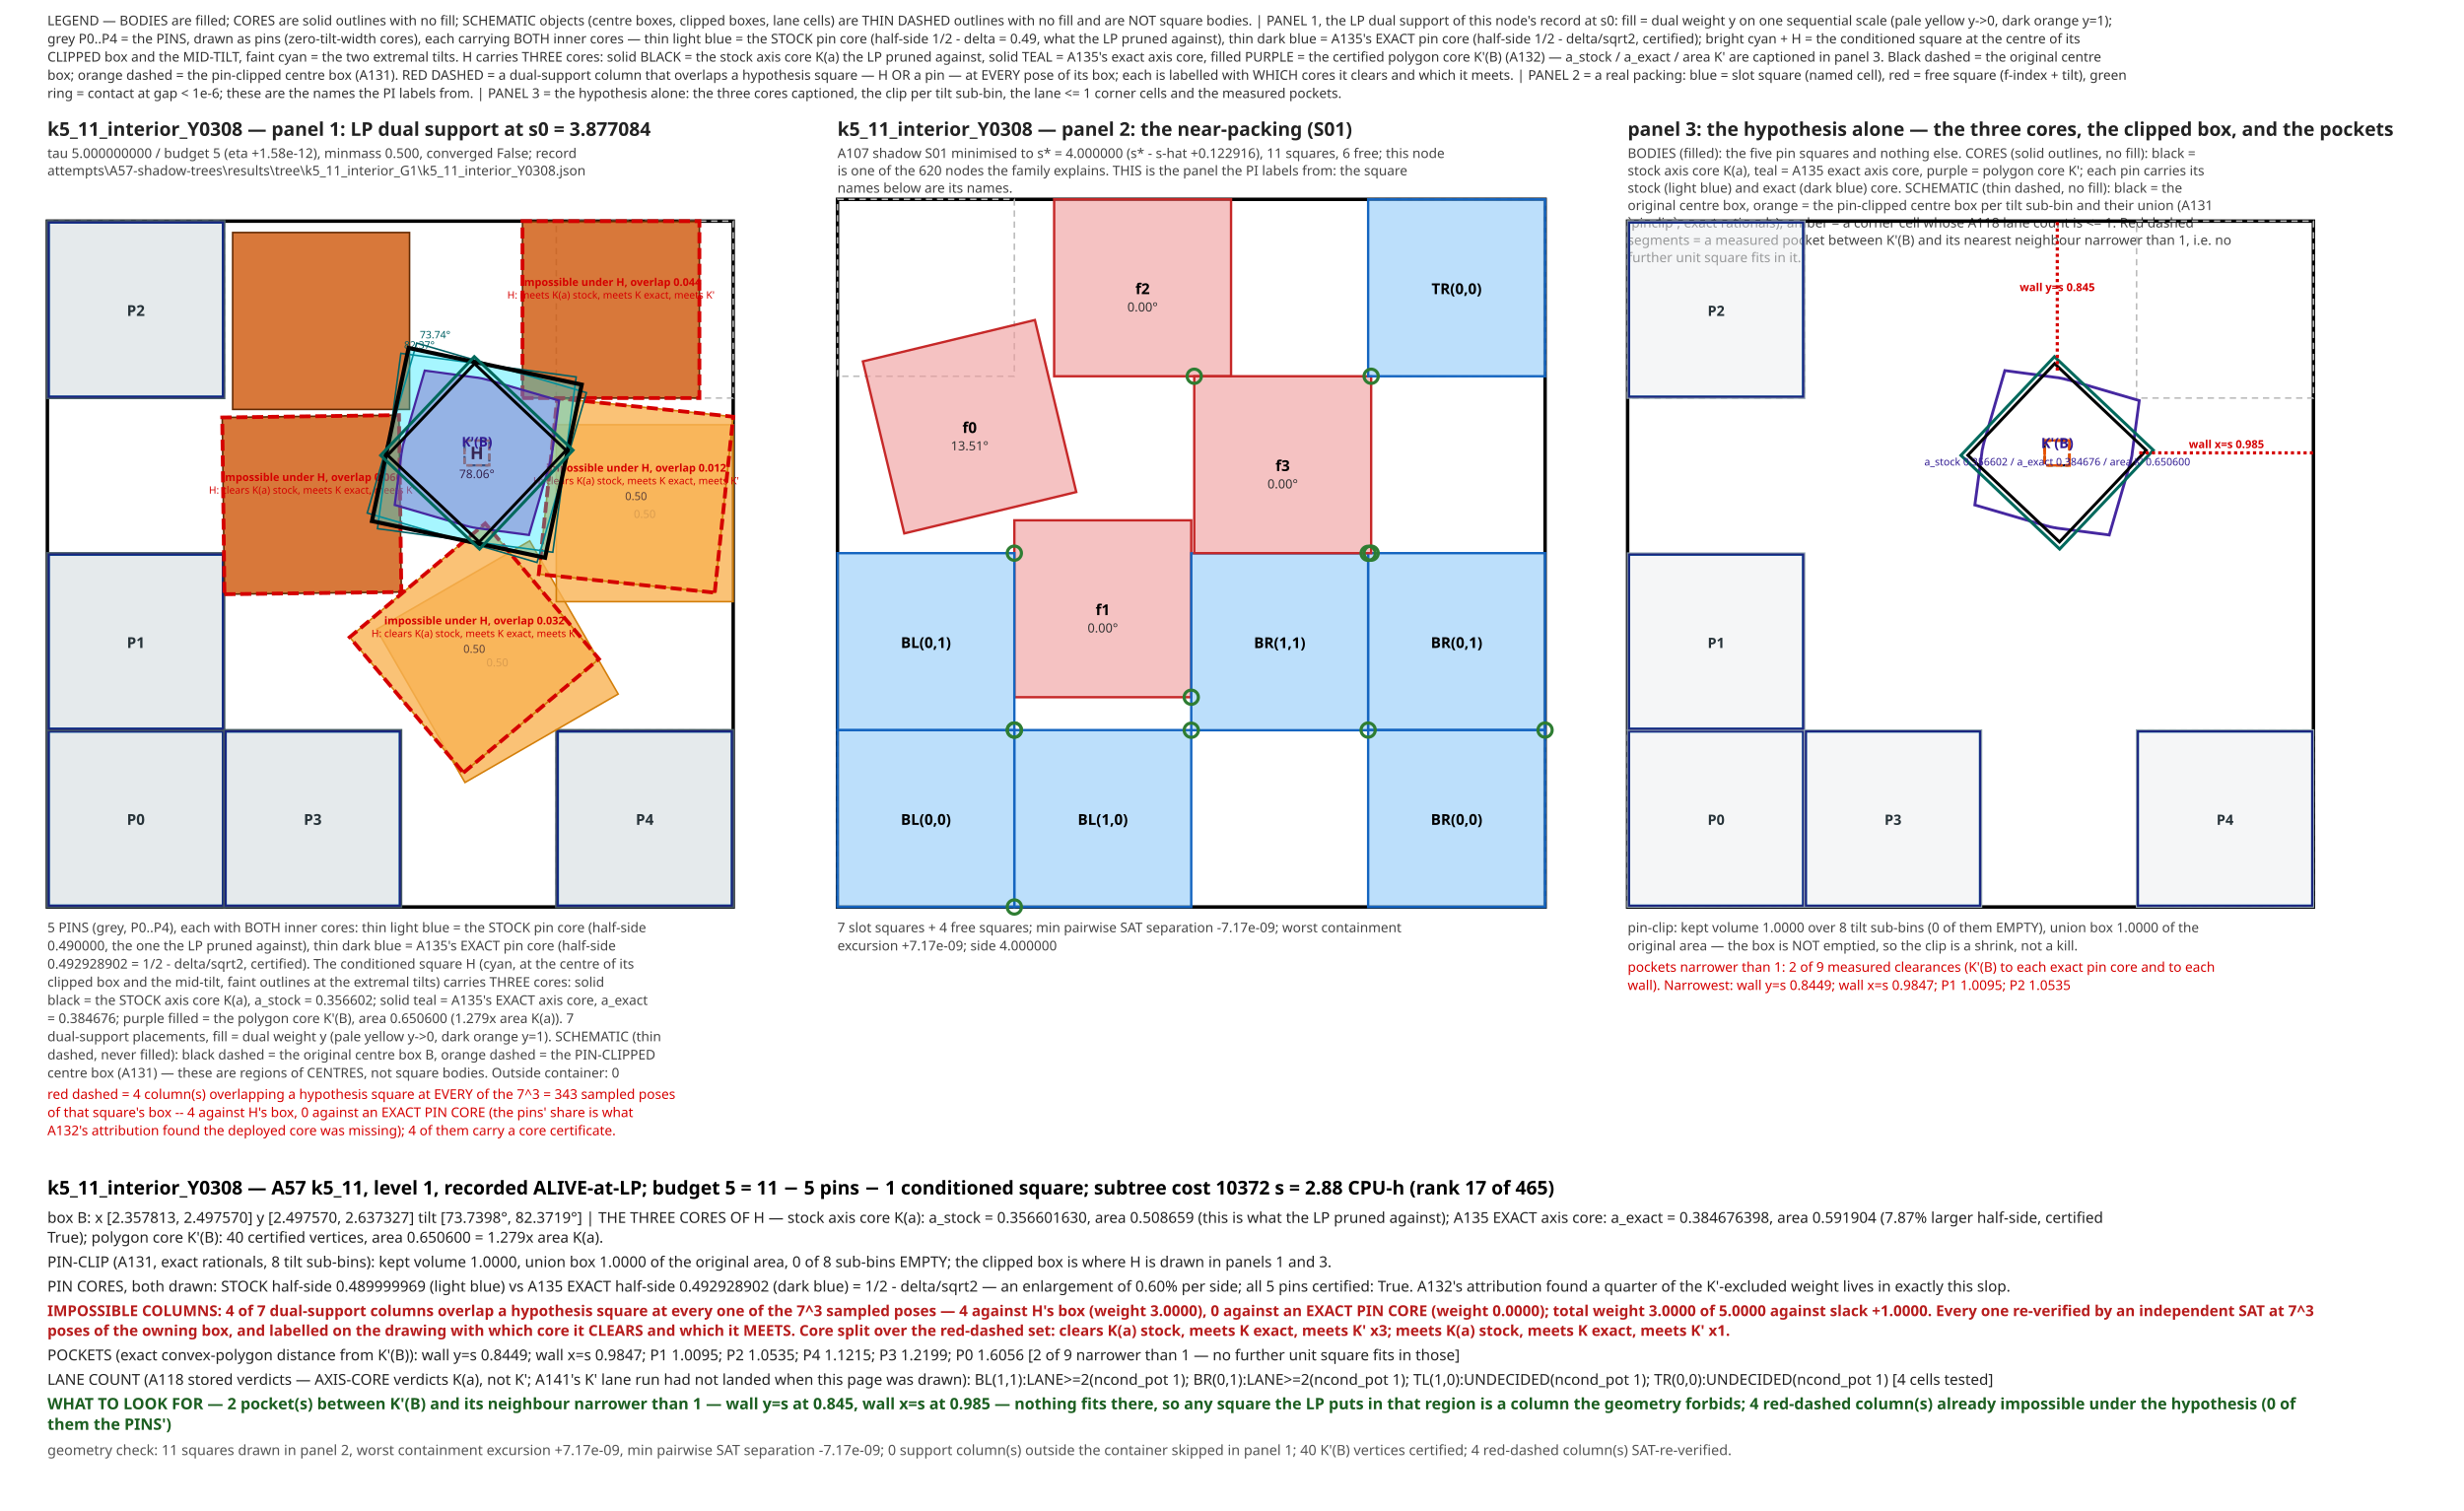
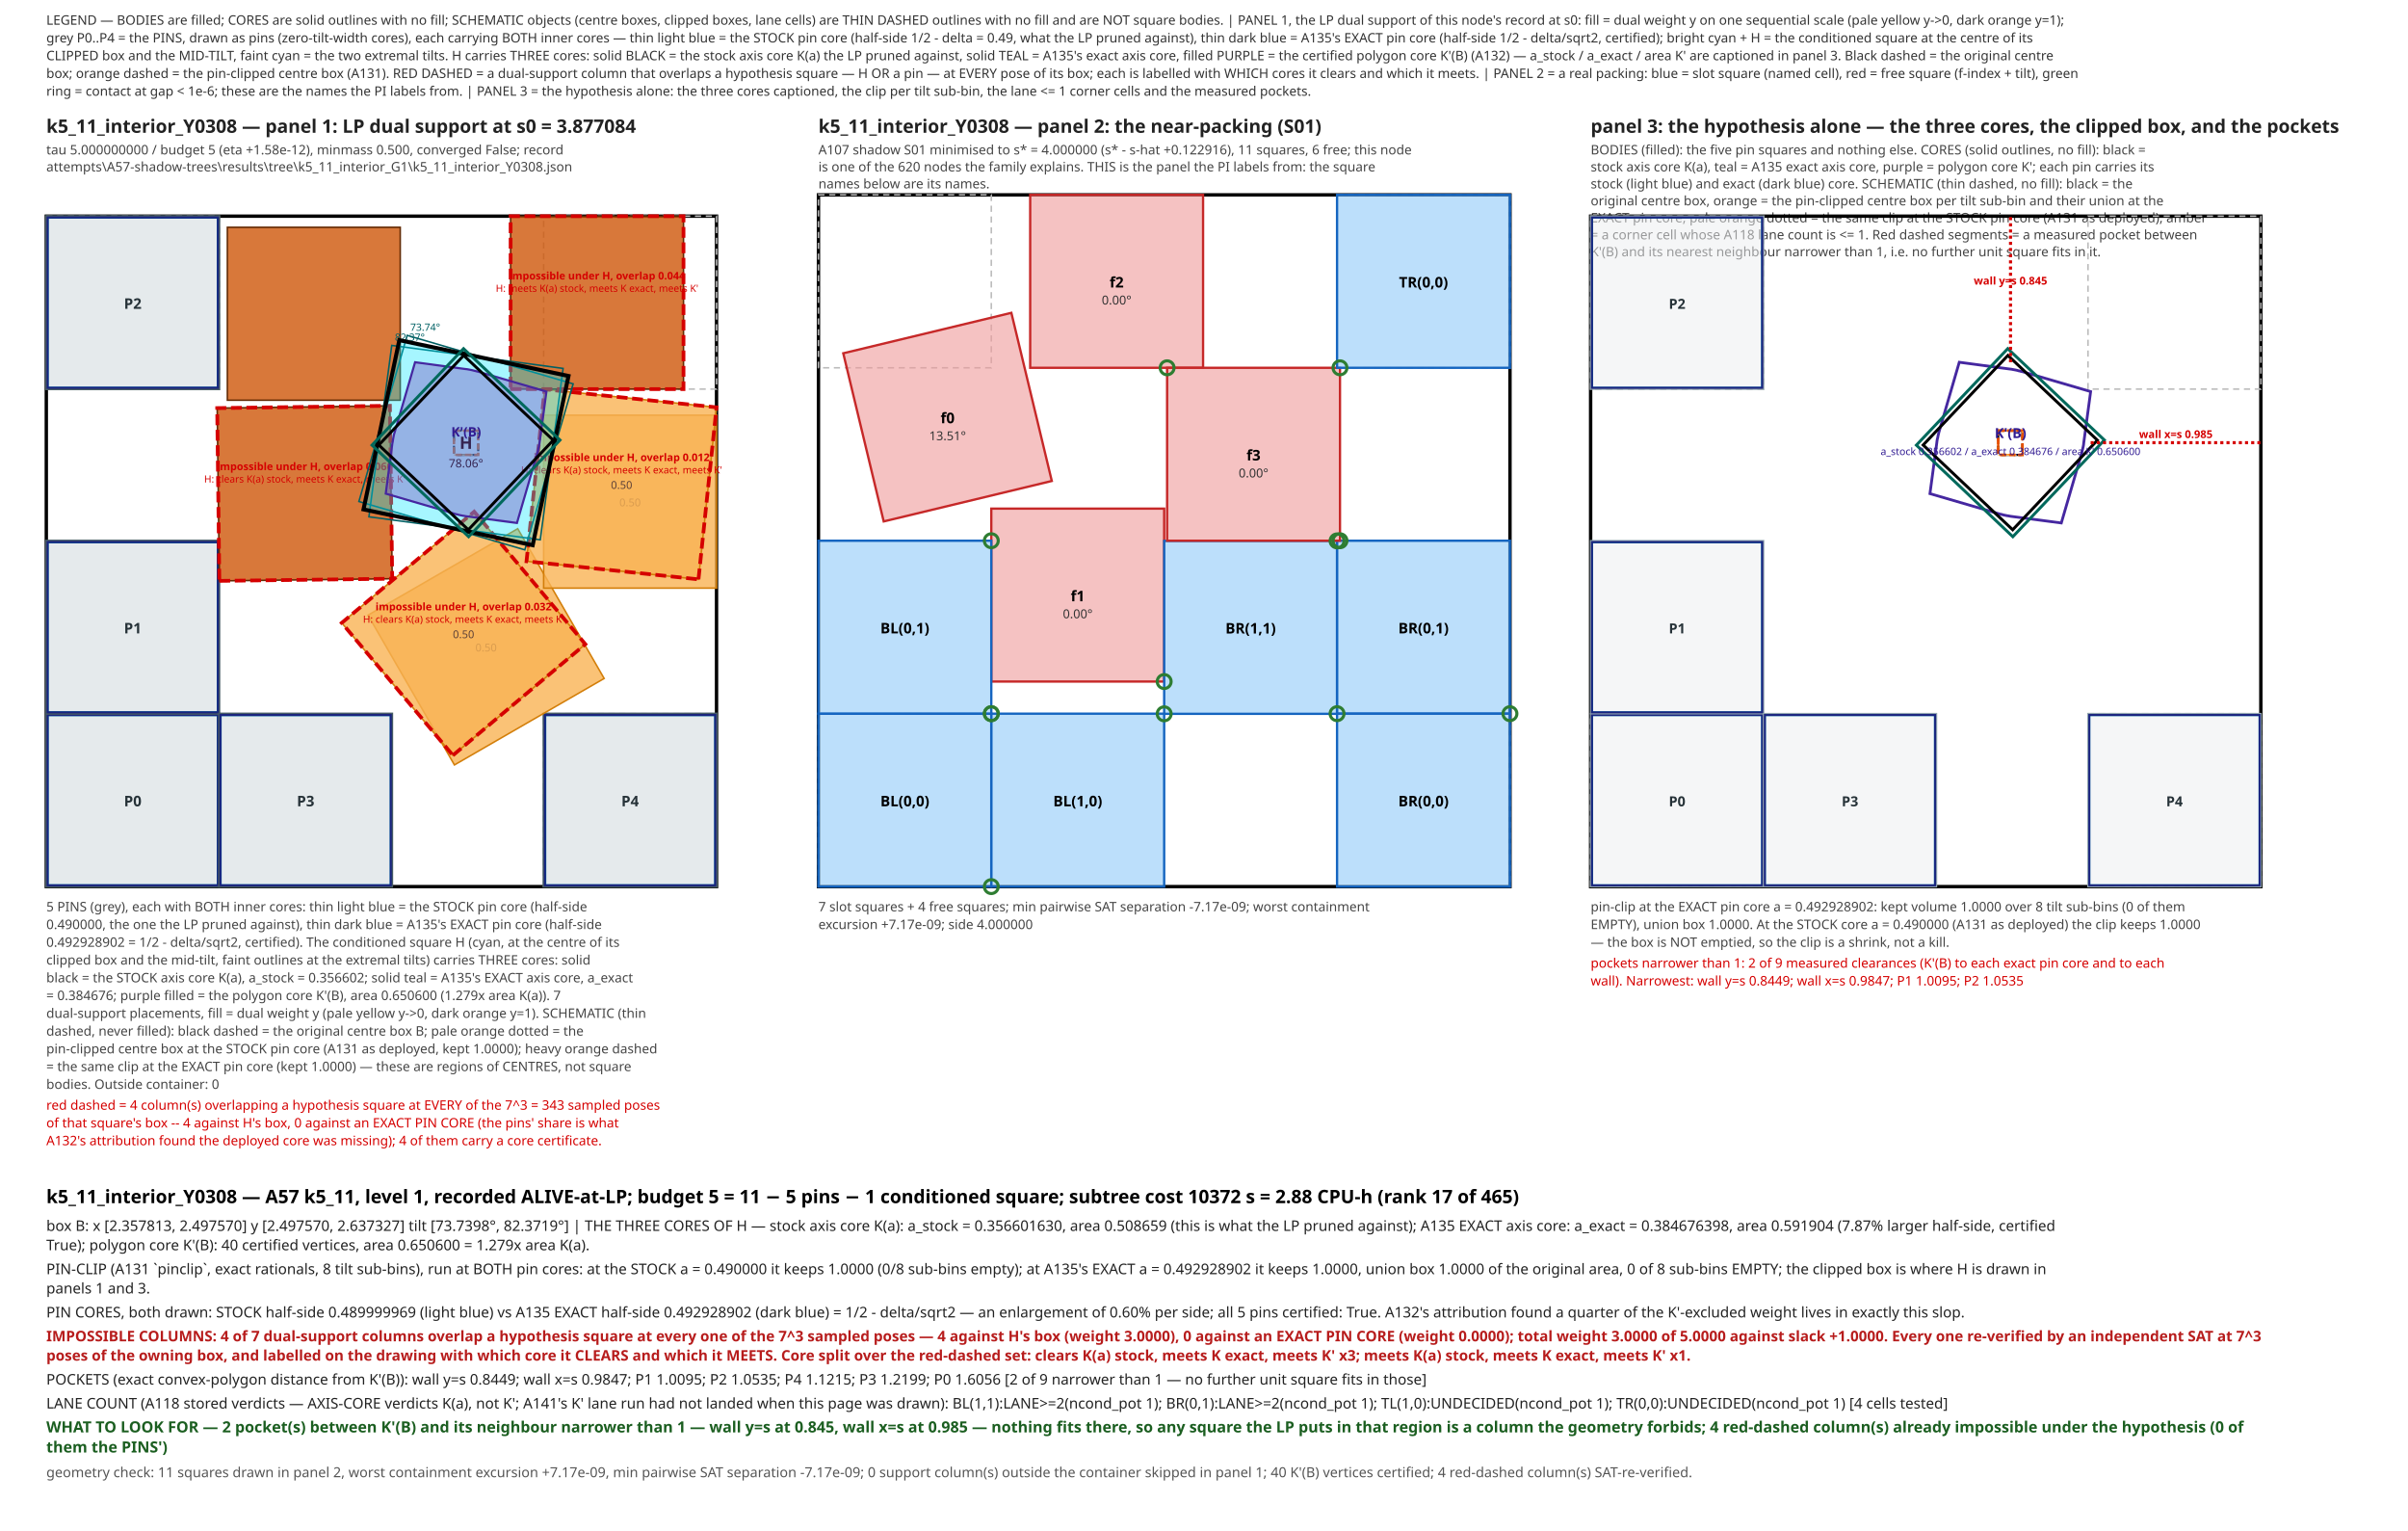
- <svg xmlns="http://www.w3.org/2000/svg" width="1560" height="956" font-family="Segoe UI, sans-serif" style="background:#fff">
+ <svg xmlns="http://www.w3.org/2000/svg" width="1560" height="991" font-family="Segoe UI, sans-serif" style="background:#fff">
  <text x="30.0" y="16.0" font-size="8.5" fill="#333" text-anchor="start">LEGEND — BODIES are filled; CORES are solid outlines with no fill; SCHEMATIC objects (centre boxes, clipped boxes, lane cells) are THIN DASHED outlines with no fill and are NOT square bodies. | PANEL 1, the LP dual support of this node's record at s0: fill = dual weight y on one sequential scale (pale yellow y-&gt;0, dark orange y=1);</text>
  <text x="30.0" y="27.5" font-size="8.5" fill="#333" text-anchor="start">grey P0..P4 = the PINS, drawn as pins (zero-tilt-width cores), each carrying BOTH inner cores — thin light blue = the STOCK pin core (half-side 1/2 - delta = 0.49, what the LP pruned against), thin dark blue = A135's EXACT pin core (half-side 1/2 - delta/sqrt2, certified); bright cyan + H = the conditioned square at the centre of its</text>
  <text x="30.0" y="39.0" font-size="8.5" fill="#333" text-anchor="start">CLIPPED box and the MID-TILT, faint cyan = the two extremal tilts. H carries THREE cores: solid BLACK = the stock axis core K(a) the LP pruned against, solid TEAL = A135's exact axis core, filled PURPLE = the certified polygon core K'(B) (A132) — a_stock / a_exact / area K' are captioned in panel 3. Black dashed = the original centre</text>
  <text x="30.0" y="50.5" font-size="8.5" fill="#333" text-anchor="start">box; orange dashed = the pin-clipped centre box (A131). RED DASHED = a dual-support column that overlaps a hypothesis square — H OR a pin — at EVERY pose of its box; each is labelled with WHICH cores it clears and which it meets. | PANEL 2 = a real packing: blue = slot square (named cell), red = free square (f-index + tilt), green</text>
  <text x="30.0" y="62.0" font-size="8.5" fill="#333" text-anchor="start">ring = contact at gap &lt; 1e-6; these are the names the PI labels from. | PANEL 3 = the hypothesis alone: the three cores captioned, the clip per tilt sub-bin, the lane &lt;= 1 corner cells and the measured pockets.</text>
  <text x="30.0" y="86.0" font-size="12" fill="#222" text-anchor="start" font-weight="bold">k5_11_interior_Y0308 — panel 1: LP dual support at s0 = 3.877084</text>
  <text x="30.0" y="100.0" font-size="8.5" fill="#444" text-anchor="start">tau 5.000000000 / budget 5 (eta +1.58e-12), minmass 0.500, converged False; record</text>
  <text x="30.0" y="111.0" font-size="8.5" fill="#444" text-anchor="start">attempts\A57-shadow-trees\results\tree\k5_11_interior_G1\k5_11_interior_Y0308.json</text>
  <rect x="30" y="140.0" width="434.2" height="434.2" fill="none" stroke="#000" stroke-width="2.2" />
  <rect x="30.0" y="462.2" width="112" height="112" fill="none" stroke="#bbb" stroke-width="1" stroke-dasharray="4,3" />
  <rect x="352.2" y="462.2" width="112" height="112" fill="none" stroke="#bbb" stroke-width="1" stroke-dasharray="4,3" />
  <rect x="30.0" y="140.0" width="112" height="112" fill="none" stroke="#bbb" stroke-width="1" stroke-dasharray="4,3" />
  <rect x="352.2" y="140.0" width="112" height="112" fill="none" stroke="#bbb" stroke-width="1" stroke-dasharray="4,3" />
  <polygon points="30.0,574.2 142.0,574.2 142.0,462.2 30.0,462.2" fill="#cfd8dc" fill-opacity="0.55" stroke="#455a64" stroke-width="1.4" />
  <polygon points="31.1,573.1 140.9,573.1 140.9,463.4 31.1,463.4" fill="none" fill-opacity="0.00" stroke="#01579b" stroke-width="1.0" />
  <polygon points="30.8,573.4 141.2,573.4 141.2,463.0 30.8,463.0" fill="none" fill-opacity="0.00" stroke="#1a237e" stroke-width="1.2" />
  <text x="86.0" y="522.2" font-size="9.5" fill="#263238" text-anchor="middle" font-weight="bold">P0</text>
  <polygon points="30.0,462.2 142.0,462.2 142.0,350.2 30.0,350.2" fill="#cfd8dc" fill-opacity="0.55" stroke="#455a64" stroke-width="1.4" />
  <polygon points="31.1,461.1 140.9,461.1 140.9,351.4 31.1,351.4" fill="none" fill-opacity="0.00" stroke="#01579b" stroke-width="1.0" />
  <polygon points="30.8,461.4 141.2,461.4 141.2,351.0 30.8,351.0" fill="none" fill-opacity="0.00" stroke="#1a237e" stroke-width="1.2" />
  <text x="86.0" y="410.2" font-size="9.5" fill="#263238" text-anchor="middle" font-weight="bold">P1</text>
  <polygon points="30.0,252.0 142.0,252.0 142.0,140.0 30.0,140.0" fill="#cfd8dc" fill-opacity="0.55" stroke="#455a64" stroke-width="1.4" />
  <polygon points="31.1,250.9 140.9,250.9 140.9,141.1 31.1,141.1" fill="none" fill-opacity="0.00" stroke="#01579b" stroke-width="1.0" />
  <polygon points="30.8,251.2 141.2,251.2 141.2,140.8 30.8,140.8" fill="none" fill-opacity="0.00" stroke="#1a237e" stroke-width="1.2" />
  <text x="86.0" y="200.0" font-size="9.5" fill="#263238" text-anchor="middle" font-weight="bold">P2</text>
  <polygon points="142.0,574.2 254.0,574.2 254.0,462.2 142.0,462.2" fill="#cfd8dc" fill-opacity="0.55" stroke="#455a64" stroke-width="1.4" />
  <polygon points="143.1,573.1 252.9,573.1 252.9,463.4 143.1,463.4" fill="none" fill-opacity="0.00" stroke="#01579b" stroke-width="1.0" />
  <polygon points="142.8,573.4 253.2,573.4 253.2,463.0 142.8,463.0" fill="none" fill-opacity="0.00" stroke="#1a237e" stroke-width="1.2" />
  <text x="198.0" y="522.2" font-size="9.5" fill="#263238" text-anchor="middle" font-weight="bold">P3</text>
  <polygon points="352.2,574.2 464.2,574.2 464.2,462.2 352.2,462.2" fill="#cfd8dc" fill-opacity="0.55" stroke="#455a64" stroke-width="1.4" />
  <polygon points="353.4,573.1 463.1,573.1 463.1,463.4 353.4,463.4" fill="none" fill-opacity="0.00" stroke="#01579b" stroke-width="1.0" />
  <polygon points="353.0,573.4 463.4,573.4 463.4,463.0 353.0,463.0" fill="none" fill-opacity="0.00" stroke="#1a237e" stroke-width="1.2" />
  <text x="408.2" y="522.2" font-size="9.5" fill="#263238" text-anchor="middle" font-weight="bold">P4</text>
  <polygon points="294.4,495.4 391.4,439.4 335.4,342.4 238.4,398.4" fill="hsl(35,92%,65%)" fill-opacity="0.80" stroke="hsl(35,92%,43%)" stroke-width="1.0" />
  <text x="314.9" y="421.9" font-size="7.0" fill="#5d4037" text-anchor="middle">0.50</text>
  <polygon points="352.2,380.9 464.2,380.9 464.2,268.9 352.2,268.9" fill="hsl(35,92%,65%)" fill-opacity="0.80" stroke="hsl(35,92%,43%)" stroke-width="1.0" />
  <text x="408.2" y="327.9" font-size="7.0" fill="#5d4037" text-anchor="middle">0.50</text>
  <polygon points="452.5,375.2 464.2,263.8 352.8,252.1 341.1,363.5" fill="hsl(35,92%,65%)" fill-opacity="0.80" stroke="hsl(35,92%,43%)" stroke-width="1.0" />
  <text x="402.7" y="316.6" font-size="7.0" fill="#5d4037" text-anchor="middle">0.50</text>
  <polygon points="452.5,375.2 464.2,263.8 352.8,252.1 341.1,363.5" fill="none" fill-opacity="0.00" stroke="#d50000" stroke-width="2.4" stroke-dasharray="7,3" />
  <text x="402.7" y="298.6" font-size="6.8" fill="#d50000" text-anchor="middle" font-weight="bold">impossible under H, overlap 0.012</text>
  <text x="402.7" y="306.6" font-size="6.4" fill="#d50000" text-anchor="middle">H: clears K(a) stock, meets K exact, meets K'</text>
  <polygon points="293.4,489.2 379.2,417.2 307.2,331.4 221.4,403.4" fill="hsl(35,92%,65%)" fill-opacity="0.80" stroke="hsl(35,92%,43%)" stroke-width="1.0" />
  <text x="300.3" y="413.3" font-size="7.0" fill="#5d4037" text-anchor="middle">0.50</text>
  <polygon points="293.4,489.2 379.2,417.2 307.2,331.4 221.4,403.4" fill="none" fill-opacity="0.00" stroke="#d50000" stroke-width="2.4" stroke-dasharray="7,3" />
  <text x="300.3" y="395.3" font-size="6.8" fill="#d50000" text-anchor="middle" font-weight="bold">impossible under H, overlap 0.032</text>
  <text x="300.3" y="403.3" font-size="6.4" fill="#d50000" text-anchor="middle">H: clears K(a) stock, meets K exact, meets K'</text>
  <polygon points="147.3,259.2 259.3,259.2 259.3,147.2 147.3,147.2" fill="hsl(24,92%,42%)" fill-opacity="0.80" stroke="hsl(24,92%,20%)" stroke-width="1.0" />
  <polygon points="330.8,252.0 442.8,252.0 442.8,140.0 330.8,140.0" fill="hsl(24,92%,42%)" fill-opacity="0.80" stroke="hsl(24,92%,20%)" stroke-width="1.0" />
  <polygon points="330.8,252.0 442.8,252.0 442.8,140.0 330.8,140.0" fill="none" fill-opacity="0.00" stroke="#d50000" stroke-width="2.4" stroke-dasharray="7,3" />
  <text x="386.8" y="181.0" font-size="6.8" fill="#d50000" text-anchor="middle" font-weight="bold">impossible under H, overlap 0.044</text>
  <text x="386.8" y="189.0" font-size="6.4" fill="#d50000" text-anchor="middle">H: meets K(a) stock, meets K exact, meets K'</text>
  <polygon points="142.1,376.2 254.1,374.8 252.6,262.8 140.7,264.3" fill="hsl(24,92%,42%)" fill-opacity="0.80" stroke="hsl(24,92%,20%)" stroke-width="1.0" />
  <polygon points="142.1,376.2 254.1,374.8 252.6,262.8 140.7,264.3" fill="none" fill-opacity="0.00" stroke="#d50000" stroke-width="2.4" stroke-dasharray="7,3" />
  <text x="197.4" y="304.5" font-size="6.8" fill="#d50000" text-anchor="middle" font-weight="bold">impossible under H, overlap 0.060</text>
  <text x="197.4" y="312.5" font-size="6.4" fill="#d50000" text-anchor="middle">H: clears K(a) stock, meets K exact, meets K'</text>
  <rect x="294.1" y="278.9" width="15.7" height="15.7" fill="none" fill-opacity="0.00" stroke="#000" stroke-width="1.4" stroke-dasharray="5,3" />
+   <rect x="294.1" y="278.9" width="15.7" height="15.7" fill="none" fill-opacity="0.00" stroke="#ffb74d" stroke-width="1.0" stroke-dasharray="2,3" />
  <rect x="294.1" y="278.9" width="15.7" height="15.7" fill="none" fill-opacity="0.00" stroke="#e65100" stroke-width="1.6" stroke-dasharray="4,2" />
  <polygon points="340.0,356.1 371.3,248.6 263.8,217.2 232.5,324.8" fill="#00e5ff" fill-opacity="0.00" stroke="#006064" stroke-width="1.0" />
  <text x="265.8" y="214.2" font-size="6.5" fill="#006064" text-anchor="start">73.74°</text>
  <polygon points="350.0,349.6 364.8,238.6 253.8,223.7 239.0,334.7" fill="#00e5ff" fill-opacity="0.00" stroke="#006064" stroke-width="1.0" />
  <text x="255.8" y="220.7" font-size="6.5" fill="#006064" text-anchor="start">82.37°</text>
  <polygon points="345.1,353.1 368.3,243.5 258.7,220.3 235.5,329.9" fill="#00e5ff" fill-opacity="0.35" stroke="#000" stroke-width="2.6" />
  <text x="301.9" y="290.7" font-size="11" fill="#000" text-anchor="middle" font-weight="bold">H</text>
  <text x="301.9" y="302.7" font-size="7.5" fill="#000" text-anchor="middle">78.06°</text>
  <polygon points="249.9,319.7 294.1,332.6 295.3,333.0 296.0,333.1 297.4,333.5 298.4,333.7 299.8,334.0 300.6,334.1 301.6,334.3 302.3,334.4 334.9,338.7 347.8,294.5 348.2,293.1 348.6,291.7 348.7,291.0 348.9,290.0 349.1,289.2 349.3,288.1 349.5,287.1 349.6,286.3 354.0,253.6 309.7,240.7 308.8,240.5 308.1,240.3 307.2,240.1 306.5,239.9 305.2,239.6 303.6,239.3 302.5,239.1 301.5,239.0 268.9,234.6 256.0,278.9 255.7,279.9 255.4,280.8 255.1,282.0 254.8,283.6 254.7,284.2 254.5,285.4 254.4,286.1 254.2,287.0" fill="#7e57c2" fill-opacity="0.42" stroke="#4527a0" stroke-width="1.4" />
  <polygon points="303.4,343.1 358.4,285.1 300.4,230.2 245.4,288.2" fill="none" fill-opacity="0.00" stroke="#000000" stroke-width="1.9" />
  <polygon points="303.6,347.6 362.8,285.0 300.3,225.8 241.0,288.3" fill="none" fill-opacity="0.00" stroke="#00695c" stroke-width="1.9" />
  <text x="302.0" y="282.7" font-size="8.5" fill="#311b92" text-anchor="middle" font-weight="bold">K'(B)</text>
-   <text x="30.0" y="590.2" font-size="8.5" fill="#444" text-anchor="start">5 PINS (grey, P0..P4), each with BOTH inner cores: thin light blue = the STOCK pin core (half-side</text>
+   <text x="30.0" y="590.2" font-size="8.5" fill="#444" text-anchor="start">5 PINS (grey), each with BOTH inner cores: thin light blue = the STOCK pin core (half-side</text>
  <text x="30.0" y="601.7" font-size="8.5" fill="#444" text-anchor="start">0.490000, the one the LP pruned against), thin dark blue = A135's EXACT pin core (half-side</text>
  <text x="30.0" y="613.2" font-size="8.5" fill="#444" text-anchor="start">0.492928902 = 1/2 - delta/sqrt2, certified). The conditioned square H (cyan, at the centre of its</text>
  <text x="30.0" y="624.7" font-size="8.5" fill="#444" text-anchor="start">clipped box and the mid-tilt, faint outlines at the extremal tilts) carries THREE cores: solid</text>
  <text x="30.0" y="636.2" font-size="8.5" fill="#444" text-anchor="start">black = the STOCK axis core K(a), a_stock = 0.356602; solid teal = A135's EXACT axis core, a_exact</text>
  <text x="30.0" y="647.7" font-size="8.5" fill="#444" text-anchor="start">= 0.384676; purple filled = the polygon core K'(B), area 0.650600 (1.279x area K(a)). 7</text>
  <text x="30.0" y="659.2" font-size="8.5" fill="#444" text-anchor="start">dual-support placements, fill = dual weight y (pale yellow y-&gt;0, dark orange y=1). SCHEMATIC (thin</text>
-   <text x="30.0" y="670.7" font-size="8.5" fill="#444" text-anchor="start">dashed, never filled): black dashed = the original centre box B, orange dashed = the PIN-CLIPPED</text>
-   <text x="30.0" y="682.2" font-size="8.5" fill="#444" text-anchor="start">centre box (A131) — these are regions of CENTRES, not square bodies. Outside container: 0</text>
-   <text x="30.0" y="695.7" font-size="8.5" fill="#d50000" text-anchor="start">red dashed = 4 column(s) overlapping a hypothesis square at EVERY of the 7^3 = 343 sampled poses</text>
-   <text x="30.0" y="707.2" font-size="8.5" fill="#d50000" text-anchor="start">of that square's box -- 4 against H's box, 0 against an EXACT PIN CORE (the pins' share is what</text>
-   <text x="30.0" y="718.7" font-size="8.5" fill="#d50000" text-anchor="start">A132's attribution found the deployed core was missing); 4 of them carry a core certificate.</text>
+   <text x="30.0" y="670.7" font-size="8.5" fill="#444" text-anchor="start">dashed, never filled): black dashed = the original centre box B; pale orange dotted = the</text>
+   <text x="30.0" y="682.2" font-size="8.5" fill="#444" text-anchor="start">pin-clipped centre box at the STOCK pin core (A131 as deployed, kept 1.0000); heavy orange dashed</text>
+   <text x="30.0" y="693.7" font-size="8.5" fill="#444" text-anchor="start">= the same clip at the EXACT pin core (kept 1.0000) — these are regions of CENTRES, not square</text>
+   <text x="30.0" y="705.2" font-size="8.5" fill="#444" text-anchor="start">bodies. Outside container: 0</text>
+   <text x="30.0" y="718.7" font-size="8.5" fill="#d50000" text-anchor="start">red dashed = 4 column(s) overlapping a hypothesis square at EVERY of the 7^3 = 343 sampled poses</text>
+   <text x="30.0" y="730.2" font-size="8.5" fill="#d50000" text-anchor="start">of that square's box -- 4 against H's box, 0 against an EXACT PIN CORE (the pins' share is what</text>
+   <text x="30.0" y="741.7" font-size="8.5" fill="#d50000" text-anchor="start">A132's attribution found the deployed core was missing); 4 of them carry a core certificate.</text>
  <text x="530.2" y="86.0" font-size="12" fill="#222" text-anchor="start" font-weight="bold">k5_11_interior_Y0308 — panel 2: the near-packing (S01)</text>
  <text x="530.2" y="100.0" font-size="8.5" fill="#444" text-anchor="start">A107 shadow S01 minimised to s* = 4.000000 (s* - s-hat +0.122916), 11 squares, 6 free; this node</text>
  <text x="530.2" y="111.0" font-size="8.5" fill="#444" text-anchor="start">is one of the 620 nodes the family explains. THIS is the panel the PI labels from: the square</text>
  <text x="530.2" y="122.0" font-size="8.5" fill="#444" text-anchor="start">names below are its names.</text>
  <rect x="530.233" y="126.2" width="448.0" height="448.0" fill="none" stroke="#000" stroke-width="2.2" />
  <rect x="530.2" y="462.2" width="112" height="112" fill="none" stroke="#bbb" stroke-width="1" stroke-dasharray="4,3" />
  <rect x="866.2" y="462.2" width="112" height="112" fill="none" stroke="#bbb" stroke-width="1" stroke-dasharray="4,3" />
  <rect x="530.2" y="126.2" width="112" height="112" fill="none" stroke="#bbb" stroke-width="1" stroke-dasharray="4,3" />
  <rect x="866.2" y="126.2" width="112" height="112" fill="none" stroke="#bbb" stroke-width="1" stroke-dasharray="4,3" />
  <polygon points="572.5,337.7 681.4,311.5 655.2,202.6 546.3,228.8" fill="#ef9a9a" fill-opacity="0.60" stroke="#c62828" stroke-width="1.5" />
  <text x="613.9" y="274.1" font-size="9.5" fill="#000" text-anchor="middle" font-weight="bold">f0</text>
  <text x="613.9" y="285.1" font-size="8" fill="#333" text-anchor="middle">13.51°</text>
  <polygon points="642.2,441.4 754.2,441.4 754.2,329.4 642.2,329.4" fill="#ef9a9a" fill-opacity="0.60" stroke="#c62828" stroke-width="1.5" />
  <text x="698.2" y="389.4" font-size="9.5" fill="#000" text-anchor="middle" font-weight="bold">f1</text>
  <text x="698.2" y="400.4" font-size="8" fill="#333" text-anchor="middle">0.00°</text>
  <polygon points="667.4,238.2 779.4,238.2 779.4,126.2 667.4,126.2" fill="#ef9a9a" fill-opacity="0.60" stroke="#c62828" stroke-width="1.5" />
  <text x="723.4" y="186.2" font-size="9.5" fill="#000" text-anchor="middle" font-weight="bold">f2</text>
  <text x="723.4" y="197.2" font-size="8" fill="#333" text-anchor="middle">0.00°</text>
  <polygon points="754.2,462.3 866.2,462.3 866.2,350.3 754.2,350.3" fill="#90caf9" fill-opacity="0.60" stroke="#1565c0" stroke-width="1.5" />
  <text x="810.2" y="410.3" font-size="9.5" fill="#000" text-anchor="middle" font-weight="bold">BR(1,1)</text>
  <polygon points="866.2,462.2 978.2,462.2 978.2,350.2 866.2,350.2" fill="#90caf9" fill-opacity="0.60" stroke="#1565c0" stroke-width="1.5" />
  <text x="922.2" y="410.2" font-size="9.5" fill="#000" text-anchor="middle" font-weight="bold">BR(0,1)</text>
  <polygon points="756.1,350.2 868.1,350.2 868.1,238.2 756.1,238.2" fill="#ef9a9a" fill-opacity="0.60" stroke="#c62828" stroke-width="1.5" />
  <text x="812.1" y="298.2" font-size="9.5" fill="#000" text-anchor="middle" font-weight="bold">f3</text>
  <text x="812.1" y="309.2" font-size="8" fill="#333" text-anchor="middle">0.00°</text>
  <polygon points="530.2,574.2 642.2,574.2 642.2,462.2 530.2,462.2" fill="#90caf9" fill-opacity="0.60" stroke="#1565c0" stroke-width="1.5" />
  <text x="586.2" y="522.2" font-size="9.5" fill="#000" text-anchor="middle" font-weight="bold">BL(0,0)</text>
  <polygon points="530.2,462.2 642.2,462.2 642.2,350.2 530.2,350.2" fill="#90caf9" fill-opacity="0.60" stroke="#1565c0" stroke-width="1.5" />
  <text x="586.2" y="410.2" font-size="9.5" fill="#000" text-anchor="middle" font-weight="bold">BL(0,1)</text>
  <polygon points="642.2,574.2 754.2,574.2 754.2,462.2 642.2,462.2" fill="#90caf9" fill-opacity="0.60" stroke="#1565c0" stroke-width="1.5" />
  <text x="698.2" y="522.2" font-size="9.5" fill="#000" text-anchor="middle" font-weight="bold">BL(1,0)</text>
  <polygon points="866.2,574.2 978.2,574.2 978.2,462.2 866.2,462.2" fill="#90caf9" fill-opacity="0.60" stroke="#1565c0" stroke-width="1.5" />
  <text x="922.2" y="522.2" font-size="9.5" fill="#000" text-anchor="middle" font-weight="bold">BR(0,0)</text>
  <polygon points="866.2,238.2 978.2,238.2 978.2,126.2 866.2,126.2" fill="#90caf9" fill-opacity="0.60" stroke="#1565c0" stroke-width="1.5" />
  <text x="922.2" y="186.2" font-size="9.5" fill="#000" text-anchor="middle" font-weight="bold">TR(0,0)</text>
  <circle cx="754.2" cy="441.4" r="4.5" fill="none" stroke="#2e7d32" stroke-width="2" />
  <circle cx="642.2" cy="350.2" r="4.5" fill="none" stroke="#2e7d32" stroke-width="2" />
  <circle cx="756.1" cy="238.2" r="4.5" fill="none" stroke="#2e7d32" stroke-width="2" />
  <circle cx="866.2" cy="350.3" r="4.5" fill="none" stroke="#2e7d32" stroke-width="2" />
  <circle cx="754.2" cy="462.3" r="4.5" fill="none" stroke="#2e7d32" stroke-width="2" />
  <circle cx="866.2" cy="462.2" r="4.5" fill="none" stroke="#2e7d32" stroke-width="2" />
  <circle cx="868.1" cy="350.2" r="4.5" fill="none" stroke="#2e7d32" stroke-width="2" />
  <circle cx="978.2" cy="462.2" r="4.5" fill="none" stroke="#2e7d32" stroke-width="2" />
  <circle cx="868.1" cy="238.2" r="4.5" fill="none" stroke="#2e7d32" stroke-width="2" />
  <circle cx="642.2" cy="462.2" r="4.5" fill="none" stroke="#2e7d32" stroke-width="2" />
  <circle cx="642.2" cy="574.2" r="4.5" fill="none" stroke="#2e7d32" stroke-width="2" />
  <circle cx="642.2" cy="462.2" r="4.5" fill="none" stroke="#2e7d32" stroke-width="2" />
  <text x="530.2" y="590.2" font-size="8.5" fill="#444" text-anchor="start">7 slot squares + 4 free squares; min pairwise SAT separation -7.17e-09; worst containment</text>
  <text x="530.2" y="601.7" font-size="8.5" fill="#444" text-anchor="start">excursion +7.17e-09; side 4.000000</text>
  <text x="1030.5" y="86.0" font-size="12" fill="#222" text-anchor="start" font-weight="bold">panel 3: the hypothesis alone — the three cores, the clipped box, and the pockets</text>
  <text x="1030.5" y="100.0" font-size="8.5" fill="#444" text-anchor="start">BODIES (filled): the five pin squares and nothing else. CORES (solid outlines, no fill): black =</text>
  <text x="1030.5" y="111.0" font-size="8.5" fill="#444" text-anchor="start">stock axis core K(a), teal = A135 exact axis core, purple = polygon core K'; each pin carries its</text>
  <text x="1030.5" y="122.0" font-size="8.5" fill="#444" text-anchor="start">stock (light blue) and exact (dark blue) core. SCHEMATIC (thin dashed, no fill): black = the</text>
-   <text x="1030.5" y="133.0" font-size="8.5" fill="#444" text-anchor="start">original centre box, orange = the pin-clipped centre box per tilt sub-bin and their union (A131</text>
-   <text x="1030.5" y="144.0" font-size="8.5" fill="#444" text-anchor="start">`pinclip`, exact rationals), amber = a corner cell whose A118 lane count is &lt;= 1. Red dashed</text>
-   <text x="1030.5" y="155.0" font-size="8.5" fill="#444" text-anchor="start">segments = a measured pocket between K'(B) and its nearest neighbour narrower than 1, i.e. no</text>
-   <text x="1030.5" y="166.0" font-size="8.5" fill="#444" text-anchor="start">further unit square fits in it.</text>
+   <text x="1030.5" y="133.0" font-size="8.5" fill="#444" text-anchor="start">original centre box, orange = the pin-clipped centre box per tilt sub-bin and their union at the</text>
+   <text x="1030.5" y="144.0" font-size="8.5" fill="#444" text-anchor="start">EXACT pin core, pale orange dotted = the same clip at the STOCK pin core (A131 as deployed), amber</text>
+   <text x="1030.5" y="155.0" font-size="8.5" fill="#444" text-anchor="start">= a corner cell whose A118 lane count is &lt;= 1. Red dashed segments = a measured pocket between</text>
+   <text x="1030.5" y="166.0" font-size="8.5" fill="#444" text-anchor="start">K'(B) and its nearest neighbour narrower than 1, i.e. no further unit square fits in it.</text>
  <rect x="1030.467" y="140.0" width="434.2" height="434.2" fill="none" stroke="#000" stroke-width="2.2" />
  <rect x="1030.5" y="462.2" width="112" height="112" fill="none" stroke="#bbb" stroke-width="1" stroke-dasharray="4,3" />
  <rect x="1352.7" y="462.2" width="112" height="112" fill="none" stroke="#bbb" stroke-width="1" stroke-dasharray="4,3" />
  <rect x="1030.5" y="140.0" width="112" height="112" fill="none" stroke="#bbb" stroke-width="1" stroke-dasharray="4,3" />
  <rect x="1352.7" y="140.0" width="112" height="112" fill="none" stroke="#bbb" stroke-width="1" stroke-dasharray="4,3" />
  <polygon points="1030.5,574.2 1142.5,574.2 1142.5,462.2 1030.5,462.2" fill="#eceff1" fill-opacity="0.50" stroke="#90a4ae" stroke-width="1.0" />
  <polygon points="1031.6,573.1 1141.3,573.1 1141.3,463.4 1031.6,463.4" fill="none" fill-opacity="0.00" stroke="#01579b" stroke-width="0.9" />
  <polygon points="1031.3,573.4 1141.7,573.4 1141.7,463.0 1031.3,463.0" fill="none" fill-opacity="0.00" stroke="#1a237e" stroke-width="1.2" />
  <text x="1086.5" y="522.2" font-size="9.0" fill="#263238" text-anchor="middle" font-weight="bold">P0</text>
  <polygon points="1030.5,462.2 1142.5,462.2 1142.5,350.2 1030.5,350.2" fill="#eceff1" fill-opacity="0.50" stroke="#90a4ae" stroke-width="1.0" />
  <polygon points="1031.6,461.1 1141.3,461.1 1141.3,351.4 1031.6,351.4" fill="none" fill-opacity="0.00" stroke="#01579b" stroke-width="0.9" />
  <polygon points="1031.3,461.4 1141.7,461.4 1141.7,351.0 1031.3,351.0" fill="none" fill-opacity="0.00" stroke="#1a237e" stroke-width="1.2" />
  <text x="1086.5" y="410.2" font-size="9.0" fill="#263238" text-anchor="middle" font-weight="bold">P1</text>
  <polygon points="1030.5,252.0 1142.5,252.0 1142.5,140.0 1030.5,140.0" fill="#eceff1" fill-opacity="0.50" stroke="#90a4ae" stroke-width="1.0" />
  <polygon points="1031.6,250.9 1141.3,250.9 1141.3,141.1 1031.6,141.1" fill="none" fill-opacity="0.00" stroke="#01579b" stroke-width="0.9" />
  <polygon points="1031.3,251.2 1141.7,251.2 1141.7,140.8 1031.3,140.8" fill="none" fill-opacity="0.00" stroke="#1a237e" stroke-width="1.2" />
  <text x="1086.5" y="200.0" font-size="9.0" fill="#263238" text-anchor="middle" font-weight="bold">P2</text>
  <polygon points="1142.5,574.2 1254.5,574.2 1254.5,462.2 1142.5,462.2" fill="#eceff1" fill-opacity="0.50" stroke="#90a4ae" stroke-width="1.0" />
  <polygon points="1143.6,573.1 1253.3,573.1 1253.3,463.4 1143.6,463.4" fill="none" fill-opacity="0.00" stroke="#01579b" stroke-width="0.9" />
  <polygon points="1143.3,573.4 1253.7,573.4 1253.7,463.0 1143.3,463.0" fill="none" fill-opacity="0.00" stroke="#1a237e" stroke-width="1.2" />
  <text x="1198.5" y="522.2" font-size="9.0" fill="#263238" text-anchor="middle" font-weight="bold">P3</text>
  <polygon points="1352.7,574.2 1464.7,574.2 1464.7,462.2 1352.7,462.2" fill="#eceff1" fill-opacity="0.50" stroke="#90a4ae" stroke-width="1.0" />
  <polygon points="1353.8,573.1 1463.6,573.1 1463.6,463.4 1353.8,463.4" fill="none" fill-opacity="0.00" stroke="#01579b" stroke-width="0.9" />
  <polygon points="1353.5,573.4 1463.9,573.4 1463.9,463.0 1353.5,463.0" fill="none" fill-opacity="0.00" stroke="#1a237e" stroke-width="1.2" />
  <text x="1408.7" y="522.2" font-size="9.0" fill="#263238" text-anchor="middle" font-weight="bold">P4</text>
  <rect x="1294.5" y="278.9" width="15.7" height="15.7" fill="none" fill-opacity="0.00" stroke="#000" stroke-width="1.4" stroke-dasharray="5,3" />
  <rect x="1294.5" y="278.9" width="15.7" height="15.7" fill="none" fill-opacity="0.00" stroke="#e65100" stroke-width="0.8" stroke-dasharray="2,2" />
  <rect x="1294.5" y="278.9" width="15.7" height="15.7" fill="none" fill-opacity="0.00" stroke="#e65100" stroke-width="0.8" stroke-dasharray="2,2" />
  <rect x="1294.5" y="278.9" width="15.7" height="15.7" fill="none" fill-opacity="0.00" stroke="#e65100" stroke-width="0.8" stroke-dasharray="2,2" />
  <rect x="1294.5" y="278.9" width="15.7" height="15.7" fill="none" fill-opacity="0.00" stroke="#e65100" stroke-width="0.8" stroke-dasharray="2,2" />
  <rect x="1294.5" y="278.9" width="15.7" height="15.7" fill="none" fill-opacity="0.00" stroke="#e65100" stroke-width="0.8" stroke-dasharray="2,2" />
  <rect x="1294.5" y="278.9" width="15.7" height="15.7" fill="none" fill-opacity="0.00" stroke="#e65100" stroke-width="0.8" stroke-dasharray="2,2" />
  <rect x="1294.5" y="278.9" width="15.7" height="15.7" fill="none" fill-opacity="0.00" stroke="#e65100" stroke-width="0.8" stroke-dasharray="2,2" />
  <rect x="1294.5" y="278.9" width="15.7" height="15.7" fill="none" fill-opacity="0.00" stroke="#e65100" stroke-width="0.8" stroke-dasharray="2,2" />
+   <rect x="1294.5" y="278.9" width="15.7" height="15.7" fill="none" fill-opacity="0.00" stroke="#ffb74d" stroke-width="1.0" stroke-dasharray="2,3" />
  <rect x="1294.5" y="278.9" width="15.7" height="15.7" fill="none" fill-opacity="0.00" stroke="#e65100" stroke-width="1.8" stroke-dasharray="4,2" />
  <polygon points="1250.3,319.7 1294.5,332.6 1295.8,333.0 1296.5,333.1 1297.9,333.5 1298.9,333.7 1300.3,334.0 1301.1,334.1 1302.1,334.3 1302.7,334.4 1335.4,338.7 1348.3,294.5 1348.7,293.1 1349.0,291.7 1349.2,291.0 1349.4,290.0 1349.6,289.2 1349.8,288.1 1349.9,287.1 1350.0,286.3 1354.4,253.6 1310.2,240.7 1309.2,240.5 1308.6,240.3 1307.6,240.1 1307.0,239.9 1305.6,239.6 1304.0,239.3 1303.0,239.1 1302.0,239.0 1269.3,234.6 1256.4,278.9 1256.1,279.9 1255.9,280.8 1255.6,282.0 1255.3,283.6 1255.1,284.2 1254.9,285.4 1254.8,286.1 1254.7,287.0" fill="none" fill-opacity="0.00" stroke="#4527a0" stroke-width="1.8" />
  <polygon points="1303.9,343.1 1358.8,285.1 1300.8,230.2 1245.9,288.2" fill="none" fill-opacity="0.00" stroke="#000000" stroke-width="1.9" />
  <polygon points="1304.0,347.6 1363.3,285.0 1300.7,225.8 1241.5,288.3" fill="none" fill-opacity="0.00" stroke="#00695c" stroke-width="1.9" />
  <text x="1302.5" y="283.7" font-size="9.0" fill="#311b92" text-anchor="middle" font-weight="bold">K'(B)</text>
  <text x="1302.5" y="294.7" font-size="6.6" fill="#311b92" text-anchor="middle">a_stock 0.356602 / a_exact 0.384676 / area K' 0.650600</text>
  <line x1="1302.5" y1="234.6" x2="1302.5" y2="140.0" stroke="#d50000" stroke-width="2" stroke-dasharray="2,2" />
  <text x="1302.5" y="184.3" font-size="7.0" fill="#d50000" text-anchor="middle" font-weight="bold">wall y=s 0.845</text>
  <line x1="1354.4" y1="286.7" x2="1464.7" y2="286.7" stroke="#d50000" stroke-width="2" stroke-dasharray="2,2" />
  <text x="1409.6" y="283.7" font-size="7.0" fill="#d50000" text-anchor="middle" font-weight="bold">wall x=s 0.985</text>
-   <text x="1030.5" y="590.2" font-size="8.5" fill="#444" text-anchor="start">pin-clip: kept volume 1.0000 over 8 tilt sub-bins (0 of them EMPTY), union box 1.0000 of the</text>
-   <text x="1030.5" y="601.7" font-size="8.5" fill="#444" text-anchor="start">original area — the box is NOT emptied, so the clip is a shrink, not a kill.</text>
-   <text x="1030.5" y="615.2" font-size="8.5" fill="#d50000" text-anchor="start">pockets narrower than 1: 2 of 9 measured clearances (K'(B) to each exact pin core and to each</text>
-   <text x="1030.5" y="626.7" font-size="8.5" fill="#d50000" text-anchor="start">wall). Narrowest: wall y=s 0.8449; wall x=s 0.9847; P1 1.0095; P2 1.0535</text>
-   <text x="30.0" y="756.2" font-size="12" fill="#000" text-anchor="start" font-weight="bold">k5_11_interior_Y0308 — A57 k5_11, level 1, recorded ALIVE-at-LP; budget 5 = 11 − 5 pins − 1 conditioned square; subtree cost 10372 s = 2.88 CPU-h (rank 17 of 465)</text>
-   <text x="30.0" y="774.2" font-size="9.5" fill="#222" text-anchor="start">box B: x [2.357813, 2.497570] y [2.497570, 2.637327] tilt [73.7398°, 82.3719°] | THE THREE CORES OF H — stock axis core K(a): a_stock = 0.356601630, area 0.508659 (this is what the LP pruned against); A135 EXACT axis core: a_exact = 0.384676398, area 0.591904 (7.87% larger half-side, certified</text>
-   <text x="30.0" y="786.7" font-size="9.5" fill="#222" text-anchor="start">True); polygon core K'(B): 40 certified vertices, area 0.650600 = 1.279x area K(a).</text>
-   <text x="30.0" y="802.2" font-size="9.5" fill="#222" text-anchor="start">PIN-CLIP (A131, exact rationals, 8 tilt sub-bins): kept volume 1.0000, union box 1.0000 of the original area, 0 of 8 sub-bins EMPTY; the clipped box is where H is drawn in panels 1 and 3.</text>
-   <text x="30.0" y="817.7" font-size="9.5" fill="#222" text-anchor="start">PIN CORES, both drawn: STOCK half-side 0.489999969 (light blue) vs A135 EXACT half-side 0.492928902 (dark blue) = 1/2 - delta/sqrt2 — an enlargement of 0.60% per side; all 5 pins certified: True. A132's attribution found a quarter of the K'-excluded weight lives in exactly this slop.</text>
-   <text x="30.0" y="833.2" font-size="9.5" fill="#b71c1c" text-anchor="start" font-weight="bold">IMPOSSIBLE COLUMNS: 4 of 7 dual-support columns overlap a hypothesis square at every one of the 7^3 sampled poses — 4 against H's box (weight 3.0000), 0 against an EXACT PIN CORE (weight 0.0000); total weight 3.0000 of 5.0000 against slack +1.0000. Every one re-verified by an independent SAT at 7^3</text>
-   <text x="30.0" y="845.7" font-size="9.5" fill="#b71c1c" text-anchor="start" font-weight="bold">poses of the owning box, and labelled on the drawing with which core it CLEARS and which it MEETS. Core split over the red-dashed set: clears K(a) stock, meets K exact, meets K' x3; meets K(a) stock, meets K exact, meets K' x1.</text>
-   <text x="30.0" y="861.2" font-size="9.5" fill="#222" text-anchor="start">POCKETS (exact convex-polygon distance from K'(B)): wall y=s 0.8449; wall x=s 0.9847; P1 1.0095; P2 1.0535; P4 1.1215; P3 1.2199; P0 1.6056 [2 of 9 narrower than 1 — no further unit square fits in those]</text>
-   <text x="30.0" y="876.7" font-size="9.5" fill="#222" text-anchor="start">LANE COUNT (A118 stored verdicts — AXIS-CORE verdicts K(a), not K'; A141's K' lane run had not landed when this page was drawn): BL(1,1):LANE&gt;=2(ncond_pot 1); BR(0,1):LANE&gt;=2(ncond_pot 1); TL(1,0):UNDECIDED(ncond_pot 1); TR(0,0):UNDECIDED(ncond_pot 1) [4 cells tested]</text>
-   <text x="30.0" y="892.2" font-size="10" fill="#1b5e20" text-anchor="start" font-weight="bold">WHAT TO LOOK FOR — 2 pocket(s) between K'(B) and its neighbour narrower than 1 — wall y=s at 0.845, wall x=s at 0.985 — nothing fits there, so any square the LP puts in that region is a column the geometry forbids; 4 red-dashed column(s) already impossible under the hypothesis (0 of</text>
-   <text x="30.0" y="905.2" font-size="10" fill="#1b5e20" text-anchor="start" font-weight="bold">them the PINS')</text>
-   <text x="30.0" y="921.2" font-size="9.0" fill="#555" text-anchor="start">geometry check: 11 squares drawn in panel 2, worst containment excursion +7.17e-09, min pairwise SAT separation -7.17e-09; 0 support column(s) outside the container skipped in panel 1; 40 K'(B) vertices certified; 4 red-dashed column(s) SAT-re-verified.</text>
+   <text x="1030.5" y="590.2" font-size="8.5" fill="#444" text-anchor="start">pin-clip at the EXACT pin core a = 0.492928902: kept volume 1.0000 over 8 tilt sub-bins (0 of them</text>
+   <text x="1030.5" y="601.7" font-size="8.5" fill="#444" text-anchor="start">EMPTY), union box 1.0000. At the STOCK core a = 0.490000 (A131 as deployed) the clip keeps 1.0000</text>
+   <text x="1030.5" y="613.2" font-size="8.5" fill="#444" text-anchor="start">— the box is NOT emptied, so the clip is a shrink, not a kill.</text>
+   <text x="1030.5" y="626.7" font-size="8.5" fill="#d50000" text-anchor="start">pockets narrower than 1: 2 of 9 measured clearances (K'(B) to each exact pin core and to each</text>
+   <text x="1030.5" y="638.2" font-size="8.5" fill="#d50000" text-anchor="start">wall). Narrowest: wall y=s 0.8449; wall x=s 0.9847; P1 1.0095; P2 1.0535</text>
+   <text x="30.0" y="779.2" font-size="12" fill="#000" text-anchor="start" font-weight="bold">k5_11_interior_Y0308 — A57 k5_11, level 1, recorded ALIVE-at-LP; budget 5 = 11 − 5 pins − 1 conditioned square; subtree cost 10372 s = 2.88 CPU-h (rank 17 of 465)</text>
+   <text x="30.0" y="797.2" font-size="9.5" fill="#222" text-anchor="start">box B: x [2.357813, 2.497570] y [2.497570, 2.637327] tilt [73.7398°, 82.3719°] | THE THREE CORES OF H — stock axis core K(a): a_stock = 0.356601630, area 0.508659 (this is what the LP pruned against); A135 EXACT axis core: a_exact = 0.384676398, area 0.591904 (7.87% larger half-side, certified</text>
+   <text x="30.0" y="809.7" font-size="9.5" fill="#222" text-anchor="start">True); polygon core K'(B): 40 certified vertices, area 0.650600 = 1.279x area K(a).</text>
+   <text x="30.0" y="825.2" font-size="9.5" fill="#222" text-anchor="start">PIN-CLIP (A131 `pinclip`, exact rationals, 8 tilt sub-bins), run at BOTH pin cores: at the STOCK a = 0.490000 it keeps 1.0000 (0/8 sub-bins empty); at A135's EXACT a = 0.492928902 it keeps 1.0000, union box 1.0000 of the original area, 0 of 8 sub-bins EMPTY; the clipped box is where H is drawn in</text>
+   <text x="30.0" y="837.7" font-size="9.5" fill="#222" text-anchor="start">panels 1 and 3.</text>
+   <text x="30.0" y="853.2" font-size="9.5" fill="#222" text-anchor="start">PIN CORES, both drawn: STOCK half-side 0.489999969 (light blue) vs A135 EXACT half-side 0.492928902 (dark blue) = 1/2 - delta/sqrt2 — an enlargement of 0.60% per side; all 5 pins certified: True. A132's attribution found a quarter of the K'-excluded weight lives in exactly this slop.</text>
+   <text x="30.0" y="868.7" font-size="9.5" fill="#b71c1c" text-anchor="start" font-weight="bold">IMPOSSIBLE COLUMNS: 4 of 7 dual-support columns overlap a hypothesis square at every one of the 7^3 sampled poses — 4 against H's box (weight 3.0000), 0 against an EXACT PIN CORE (weight 0.0000); total weight 3.0000 of 5.0000 against slack +1.0000. Every one re-verified by an independent SAT at 7^3</text>
+   <text x="30.0" y="881.2" font-size="9.5" fill="#b71c1c" text-anchor="start" font-weight="bold">poses of the owning box, and labelled on the drawing with which core it CLEARS and which it MEETS. Core split over the red-dashed set: clears K(a) stock, meets K exact, meets K' x3; meets K(a) stock, meets K exact, meets K' x1.</text>
+   <text x="30.0" y="896.7" font-size="9.5" fill="#222" text-anchor="start">POCKETS (exact convex-polygon distance from K'(B)): wall y=s 0.8449; wall x=s 0.9847; P1 1.0095; P2 1.0535; P4 1.1215; P3 1.2199; P0 1.6056 [2 of 9 narrower than 1 — no further unit square fits in those]</text>
+   <text x="30.0" y="912.2" font-size="9.5" fill="#222" text-anchor="start">LANE COUNT (A118 stored verdicts — AXIS-CORE verdicts K(a), not K'; A141's K' lane run had not landed when this page was drawn): BL(1,1):LANE&gt;=2(ncond_pot 1); BR(0,1):LANE&gt;=2(ncond_pot 1); TL(1,0):UNDECIDED(ncond_pot 1); TR(0,0):UNDECIDED(ncond_pot 1) [4 cells tested]</text>
+   <text x="30.0" y="927.7" font-size="10" fill="#1b5e20" text-anchor="start" font-weight="bold">WHAT TO LOOK FOR — 2 pocket(s) between K'(B) and its neighbour narrower than 1 — wall y=s at 0.845, wall x=s at 0.985 — nothing fits there, so any square the LP puts in that region is a column the geometry forbids; 4 red-dashed column(s) already impossible under the hypothesis (0 of</text>
+   <text x="30.0" y="940.7" font-size="10" fill="#1b5e20" text-anchor="start" font-weight="bold">them the PINS')</text>
+   <text x="30.0" y="956.7" font-size="9.0" fill="#555" text-anchor="start">geometry check: 11 squares drawn in panel 2, worst containment excursion +7.17e-09, min pairwise SAT separation -7.17e-09; 0 support column(s) outside the container skipped in panel 1; 40 K'(B) vertices certified; 4 red-dashed column(s) SAT-re-verified.</text>
</svg>
